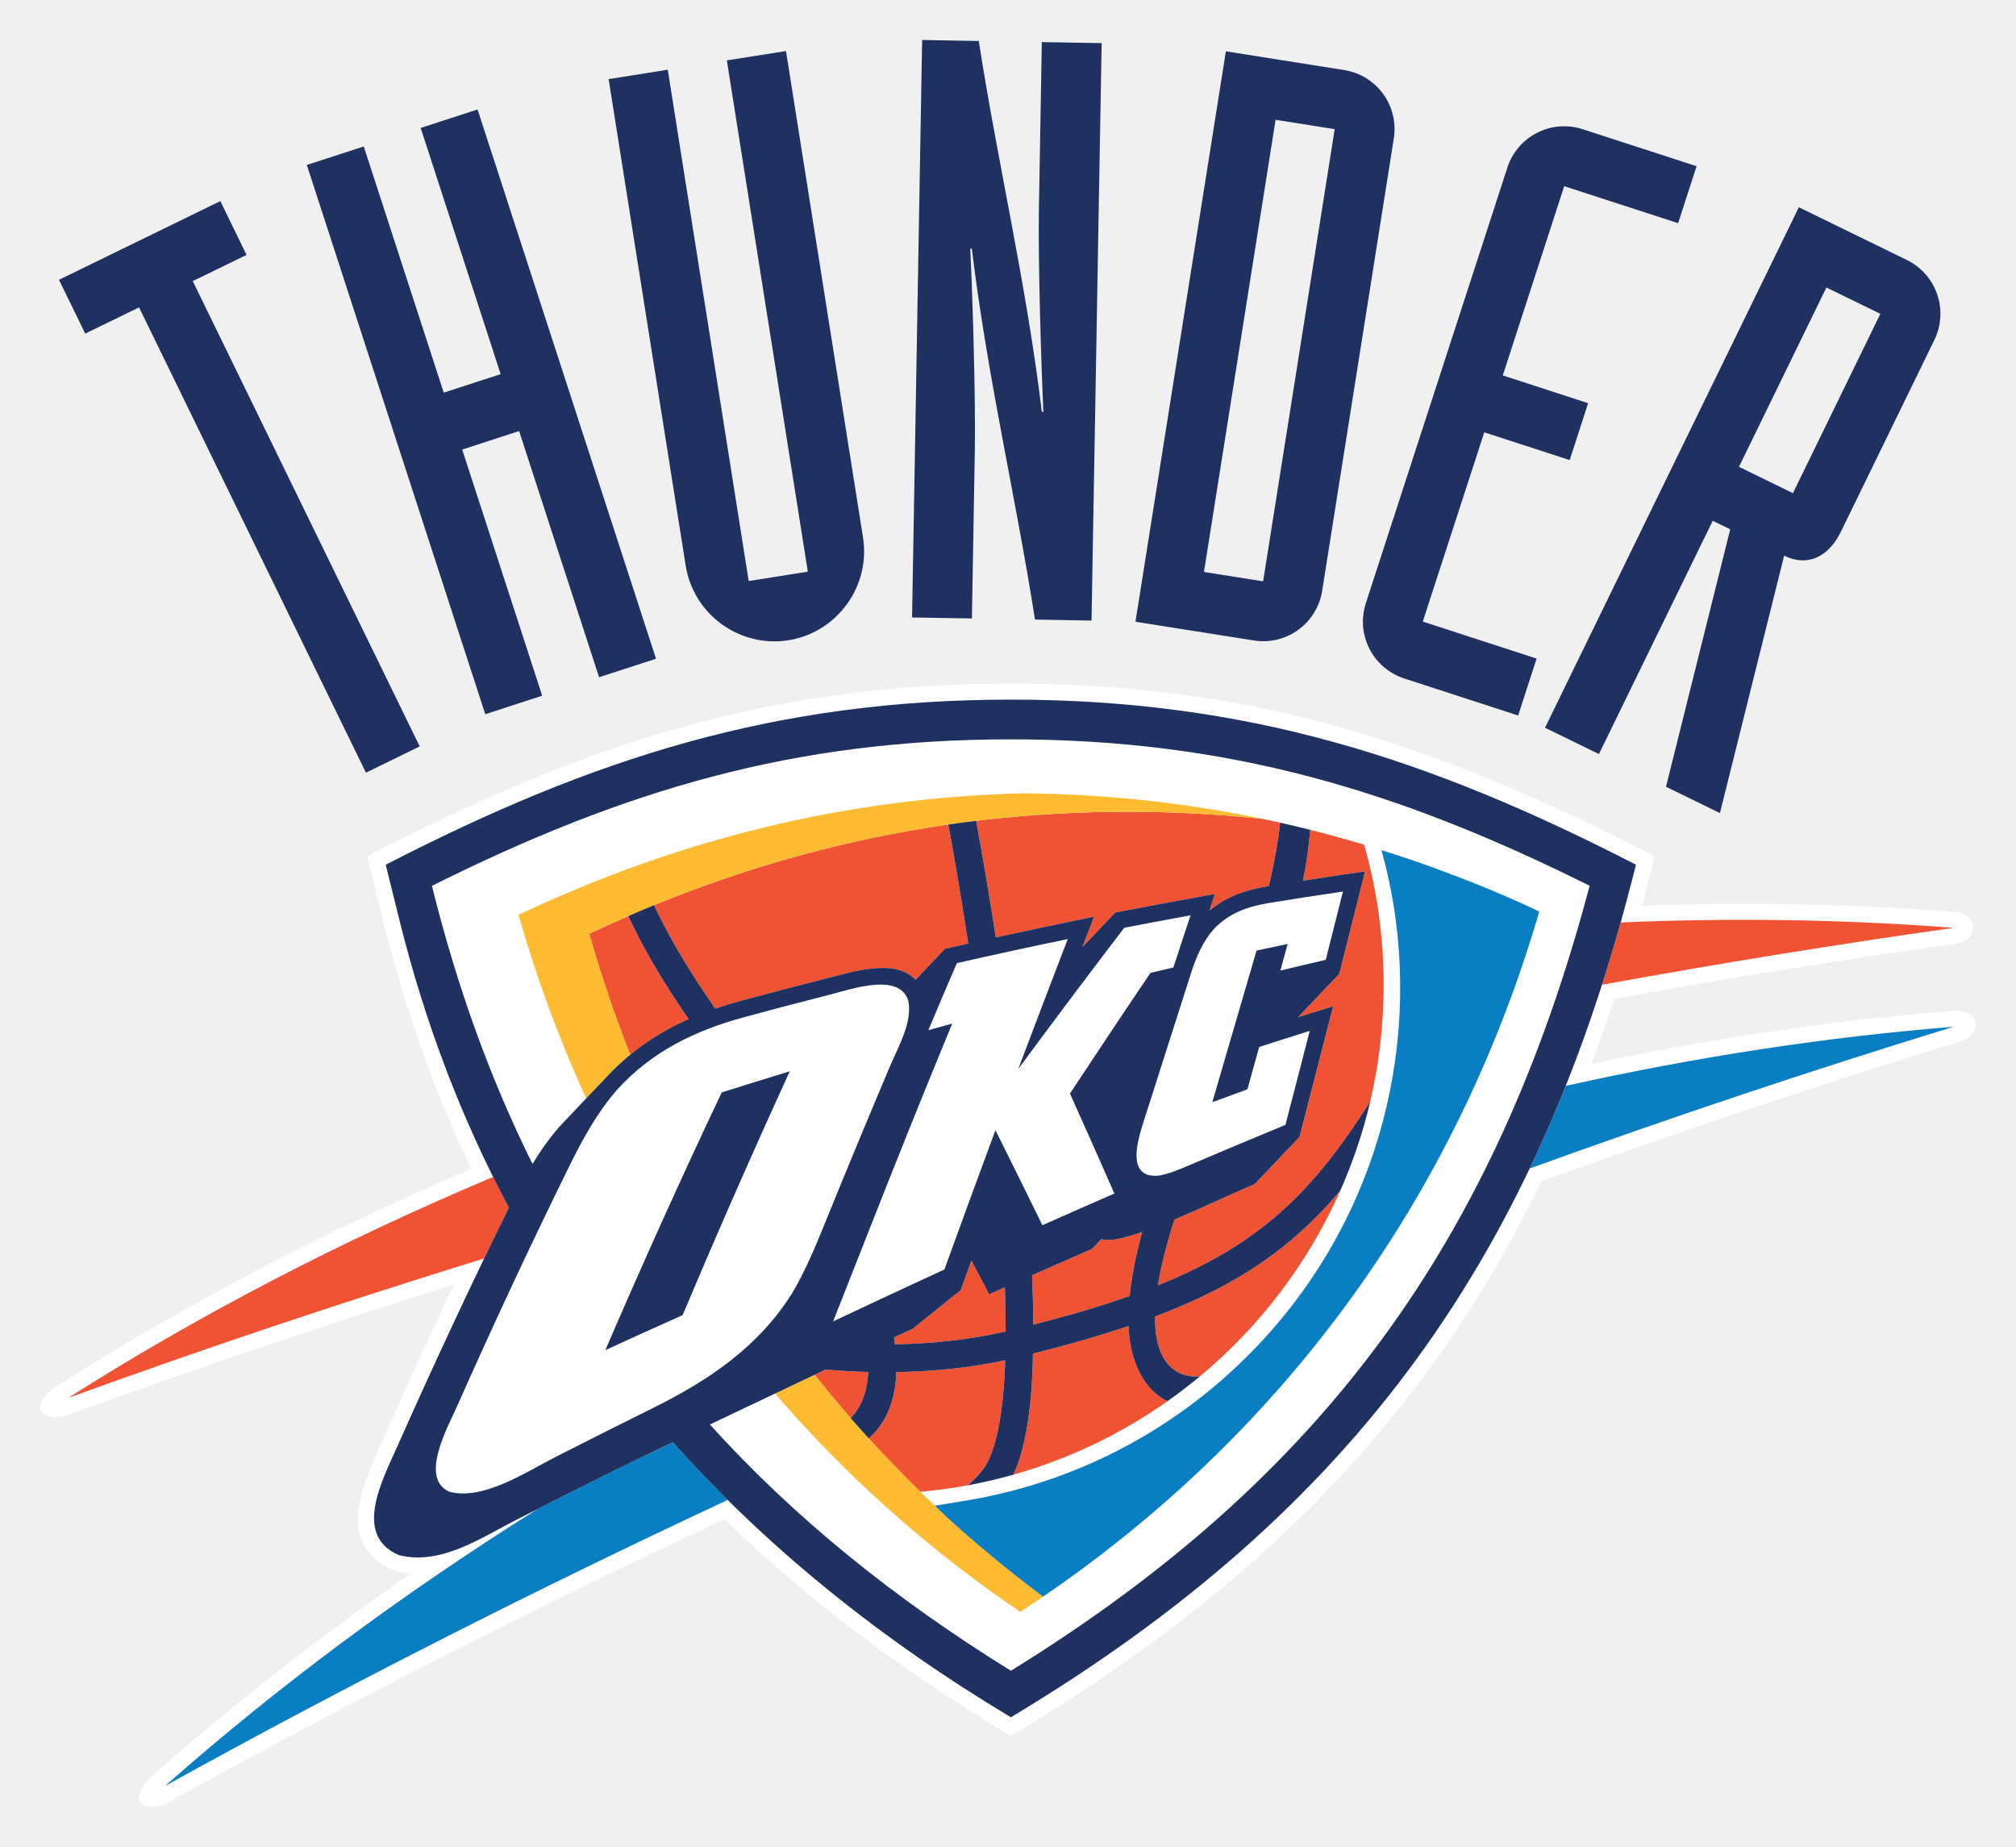
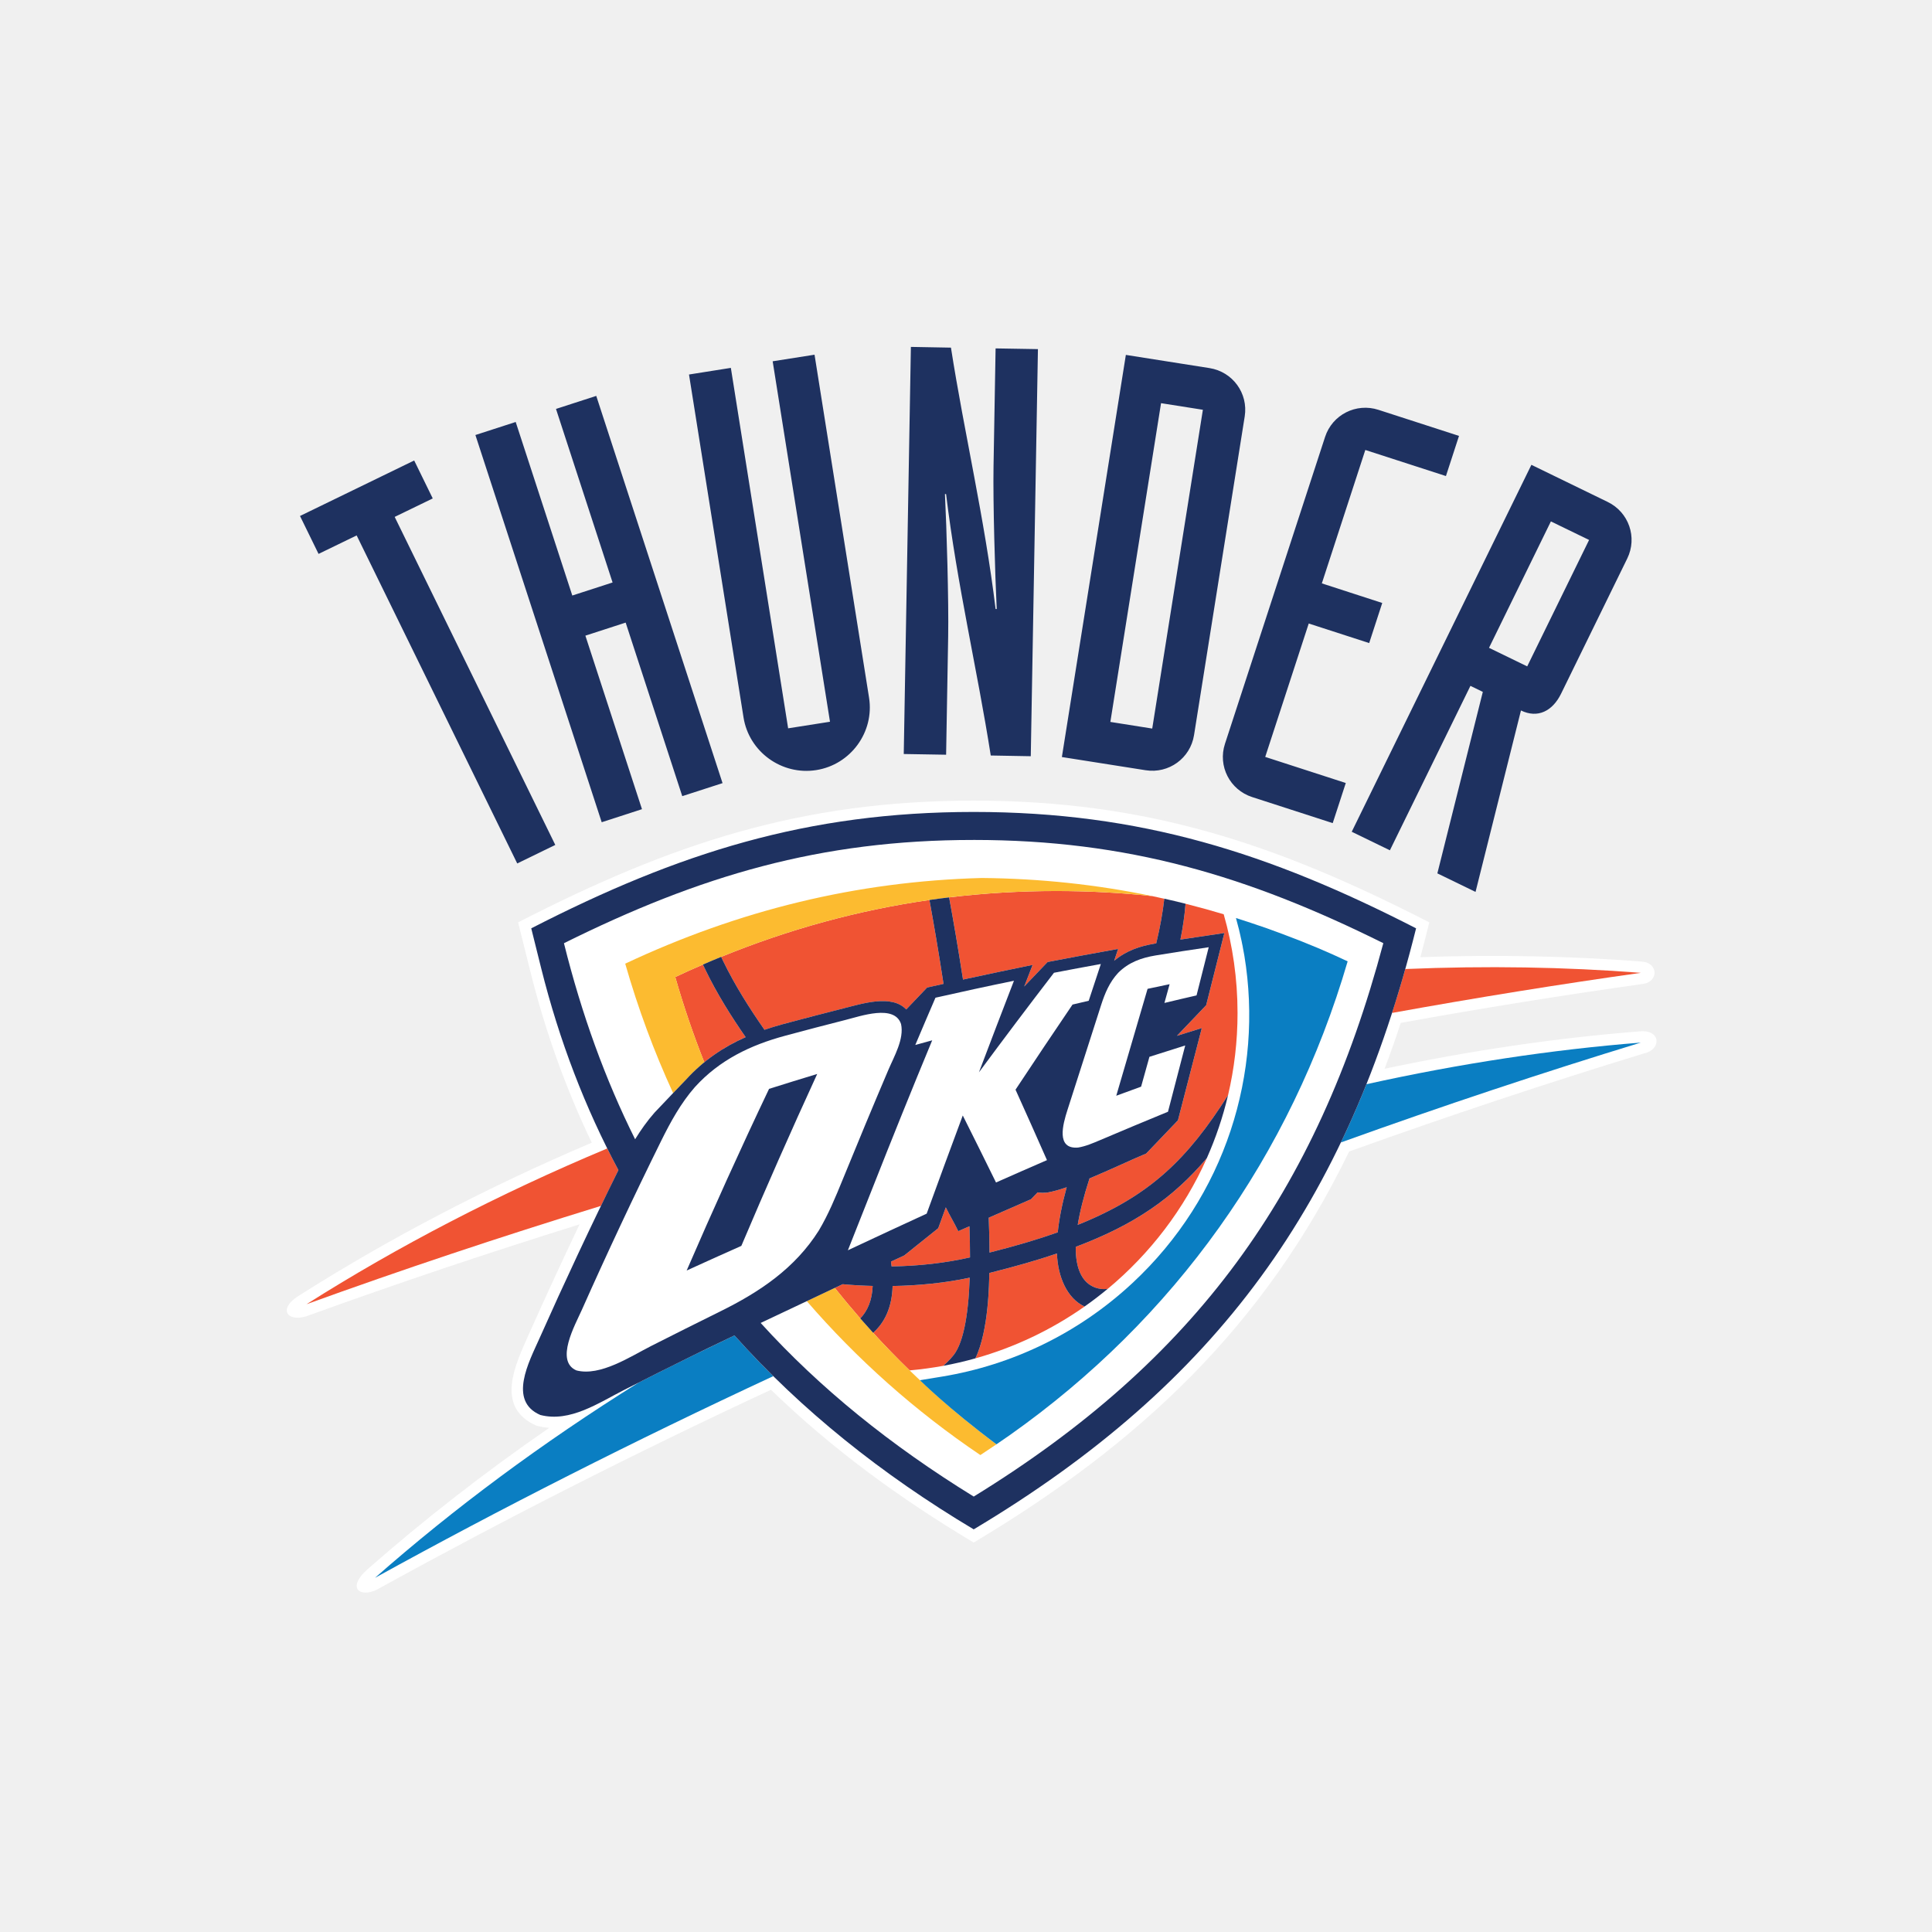
- <svg xmlns="http://www.w3.org/2000/svg" version="1.1" id="Layer_1" x="0px" y="0px" viewBox="0 0 250 229" enable-background="new 0 0 250 229" xml:space="preserve">
-   <g>
-     <path fill="#1E3160" d="M45.378,95.801l6.668-3.258L23.905,34.854l6.67-3.247l-3.252-6.675L7.317,34.693l3.25,6.669l6.676-3.25   L45.378,95.801z M60.178,88.553l7.057-2.296l-9.917-30.518l7.057-2.296l9.917,30.523l7.06-2.291L59.223,13.571l-7.054,2.293   l9.915,30.524l-7.057,2.293L45.109,18.16l-7.06,2.293L60.178,88.553z M97.47,6.328l-7.336,1.158l10.043,63.393l-7.332,1.158   L82.808,8.645l-7.333,1.167l9.555,60.321c0.959,6.043,6.695,10.209,12.737,9.25c6.041-0.954,10.207-6.693,9.255-12.736L97.47,6.328   z M113.102,76.554l7.422,0.125l0.36-20.753c0.111-6.318-0.266-19.06-0.566-25.089l0.2,0.006   c1.929,15.983,5.476,30.889,7.827,45.974l7.012,0.126l1.255-71.598l-7.418-0.125l-0.362,20.75   c-0.108,6.321,0.269,19.069,0.559,25.086l-0.196-0.003c-1.931-15.977-5.48-30.886-7.822-45.968l-7.021-0.129L113.102,76.554z    M140.807,77.086l14.667,2.32c4.06,0.646,7.842-2.106,8.488-6.169l8.881-56.06c0.638-4.066-2.106-7.851-6.172-8.495l-14.654-2.319   L140.807,77.086z M158.183,14.852l7.33,1.161l-8.875,56.065l-7.336-1.167L158.183,14.852z M210.39,20.608l-14.113-4.583   c-3.908-1.27-8.082,0.851-9.354,4.765L169.38,74.772c-1.27,3.911,0.859,8.083,4.762,9.352l14.119,4.586l2.291-7.056l-14.117-4.589   l7.626-23.462l10.592,3.44l2.287-7.052l-10.583-3.446l7.617-23.462L208.1,27.67L210.39,20.608z M191.593,90.229l31.48-64.534   l13.364,6.526c3.712,1.808,5.236,6.242,3.432,9.948l-11.596,23.781c-1.503,3.071-4.101,4.379-7.028,2.948l-7.96,31.91l-6.689-3.262   l7.965-31.918l-2.17-1.059l-14.111,28.92L191.593,90.229z M226.489,35.646L215.648,57.88l6.69,3.264l10.843-22.236L226.489,35.646z   " />
-     <path fill="#FFFFFF" d="M50.981,195.063c-0.755-0.059-1.486-0.19-2.211-0.378c-7.475-3.249-3.599-11.001-1.369-16.053   c2.886-6.487,5.848-12.943,8.897-19.361c-16.171,5.061-31.919,10.373-47.165,15.913c-3.822,1.623-6.146-0.937-1.734-3.54   c15.49-9.857,32.604-18.852,51.043-26.735c-4.507-9.416-8.126-19.48-10.798-30.238l-2.112-8.509   c26.78-13.789,49.414-21.409,79.827-21.409c30.405,0.003,53.042,7.623,79.824,21.412c-0.5,2.044-1.021,4.083-1.562,6.119   c13.32-0.465,26.294-0.196,38.775,0.775c2.989,0.205,2.989,3.642,0.122,3.943c-13.879,1.961-28.011,4.236-42.332,6.834   c-0.892,2.747-1.84,5.435-2.837,8.073c15.274-3.244,30.245-5.432,44.736-6.581c3.727-0.34,3.773,3.229,0.743,3.875   c-16.948,5.198-34.212,10.952-51.687,17.256c-14.871,30.758-36.698,51.339-65.784,68.775   c-12.925-7.758-24.711-16.366-35.523-26.873c-23.886,11.156-46.756,22.824-68.412,34.803c-3.273,2.071-6.225,0.274-2.276-3.229   C28.92,211.313,39.561,202.979,50.981,195.063" />
-     <path fill="#0A7EC2" d="M20.462,221.437c13.748-12.154,29.239-23.711,46.214-34.35c3.192-1.621,6.39-3.218,9.594-4.81   c1.324-0.652,3.915-1.91,7.171-3.472c2.184,2.457,4.451,4.844,6.799,7.166C65.861,197.345,42.531,209.218,20.462,221.437    M194.173,134.628c16.428-3.65,32.527-6.084,48.068-7.321c-17.224,5.279-34.771,11.139-52.547,17.564   C191.283,141.563,192.763,138.146,194.173,134.628" />
-     <path fill="#F05333" d="M8.456,173.321c15.951-10.142,33.62-19.376,52.694-27.396c0.632,1.278,1.29,2.548,1.956,3.8   c-1.027,2.1-2.046,4.194-3.058,6.3C42.316,161.498,25.099,167.271,8.456,173.321 M200.982,114.37   c14.198-0.6,27.999-0.366,41.259,0.669c-14.277,2.021-28.824,4.369-43.581,7.054C199.473,119.569,200.245,116.997,200.982,114.37" />
-     <path fill="#FFFFFF" d="M125.357,91.668c26.887,0,47.971,6.289,71.773,18.153c-11.647,43.89-32.957,73.372-71.768,97.326   c-14.577-9.016-26.972-19.075-37.33-30.533c4.604-2.188,9.798-4.656,14.362-6.813c1.849,0.17,3.616,0.264,5.265,0.302   c-0.101,2.53-0.898,4.388-2.173,5.716c0.743,0.851,1.498,1.696,2.255,2.53c2.01-1.799,3.304-4.458,3.408-8.231   c4.721-0.079,9.277-0.559,13.51-1.463c-0.24,6.921-1.204,12.011-3.172,14.029c-0.069,0.062-0.108,0.117-0.138,0.178   c-0.494,0.524-0.935,0.954-1.312,1.29c1.901-0.351,3.77-0.792,5.616-1.311c2.371-4.911,2.406-13.52,2.441-15.014   c4.405-1.106,8.325-2.221,11.853-3.426c0.138,4.04,1.752,7.9,4.838,9.322c1.39-0.977,2.738-2.019,4.043-3.098   c-0.781,0.114-5.669,0.453-5.593-7.397c10.328-3.896,17.05-8.591,22.968-15.597c1.562-3.53,2.822-7.233,3.718-11.065   c-7.082,11.165-13.602,17.688-26.335,22.798c0.365-2.249,1.023-4.949,2.065-8.167c3.715-1.559,7.594-3.413,9.925-4.376l5.569-5.847   c1.401-5.406,2.79-10.812,4.18-16.217l-4.353,1.356l5.119-5.382c1.07-4.229,2.13-8.464,3.186-12.696   c-2.565,0.375-5.134,0.757-7.696,1.155c0.427-2.115,0.731-4.212,0.896-6.304c-1.234-0.313-2.475-0.608-3.721-0.889   c-0.264,2.352-0.72,4.958-1.416,7.863l-0.356,0.059c-2.408,0.403-4.868,1.19-7.009,2.998l0.685-2.083   c-4.125,0.746-8.237,1.503-12.353,2.302l-4.096,4.303l0.138-0.349l1.328-3.442c-4.069,0.831-8.132,1.69-12.192,2.574   c-0.849-5.485-1.695-10.443-2.436-14.453c-1.149,0.135-2.3,0.29-3.447,0.456c0.743,4.063,1.612,9.138,2.47,14.755l-2.875,0.645   l-3.66,3.853c-2.563-2.709-7.765-1.004-11.043-0.176c-3.55,0.901-7.105,1.825-10.646,2.785c-1.061,0.292-2.115,0.614-3.147,0.968   c-2.66-3.835-5.155-7.782-7.216-12.038l-0.375-0.79c-1.072,0.442-2.141,0.89-3.201,1.357l0.455,0.945   c2.007,4.158,4.427,8.048,7.034,11.819c-3.823,1.702-7.357,4.066-10.418,7.438c0,0-4.976,5.21-5.556,5.848   c-1.294,1.485-2.409,3.063-3.389,4.674c-5.223-10.516-9.366-21.953-12.471-34.479C77.369,97.963,98.459,91.662,125.357,91.668    M127.989,158.107c2.472-1.094,4.943-2.167,7.406-3.25l1.161-1.208c0.489,0.082,1.048,0.1,1.677,0.035   c0.959-0.161,2.135-0.491,3.416-0.936c-0.831,3.033-1.331,5.651-1.564,7.933c-3.517,1.249-7.465,2.416-11.955,3.551   C128.124,162.272,128.077,160.226,127.989,158.107 M110.866,165.821l2.321-1.077l5.958-4.791l1.327-3.665   c0.86,1.743,1.33,2.428,2.184,4.186l1.956-0.865c0.069,1.89,0.103,3.724,0.103,5.479c-4.305,0.982-8.948,1.51-13.742,1.585   L110.866,165.821z" />
-     <path fill="#F05333" d="M139.842,100.651c5.687,0,11.285,0.298,16.819,0.895c4.2,0.88,8.369,1.945,12.499,3.191   c1.576,5.517,2.425,11.344,2.425,17.365c0,4.979-0.573,9.816-1.664,14.465c-7.082,11.165-13.602,17.688-26.335,22.798   c0.365-2.249,1.023-4.949,2.065-8.167c3.715-1.559,7.594-3.413,9.925-4.376l5.569-5.847c1.401-5.406,2.79-10.812,4.18-16.217   l-4.353,1.356l5.119-5.382c1.07-4.229,2.13-8.464,3.186-12.696c-2.565,0.375-5.134,0.757-7.696,1.155   c0.427-2.115,0.731-4.212,0.896-6.304c-1.234-0.313-2.475-0.608-3.721-0.889c-0.264,2.352-0.72,4.958-1.416,7.863l-0.356,0.059   c-2.408,0.403-4.868,1.19-7.009,2.998l0.685-2.083c-4.125,0.746-8.237,1.503-12.353,2.302l-4.096,4.303l0.138-0.349l1.328-3.442   c-4.069,0.831-8.132,1.69-12.192,2.574c-0.849-5.485-1.695-10.443-2.436-14.453C127.214,101.025,133.474,100.651,139.842,100.651    M166.203,147.633c-3.967,8.954-9.951,16.805-17.375,22.994c-0.781,0.114-5.669,0.453-5.593-7.397   C153.563,159.333,160.285,154.639,166.203,147.633 M144.785,173.725c-5.751,4.052-12.197,7.161-19.131,9.117   c2.371-4.911,2.406-13.52,2.441-15.014c4.405-1.106,8.325-2.221,11.853-3.426C140.085,168.442,141.699,172.303,144.785,173.725    M120.038,184.152c-1.938,0.357-3.913,0.626-5.905,0.805c-2.201-2.141-4.333-4.35-6.391-6.607c2.01-1.799,3.304-4.458,3.408-8.231   c4.721-0.079,9.277-0.559,13.51-1.463c-0.24,6.921-1.204,12.011-3.172,14.029c-0.069,0.062-0.108,0.117-0.138,0.178   C120.855,183.387,120.415,183.816,120.038,184.152 M105.486,175.819c-1.525-1.755-3.017-3.546-4.466-5.368l1.375-0.649   c1.849,0.17,3.616,0.264,5.265,0.302C107.559,172.634,106.762,174.491,105.486,175.819 M78.154,130.77   c-1.926-4.879-3.627-9.881-5.087-14.992c1.606-0.761,3.221-1.489,4.841-2.191l0.455,0.945c2.007,4.158,4.427,8.048,7.034,11.819   C82.833,127.493,80.401,128.93,78.154,130.77 M81.11,112.229c11.853-4.853,23.978-8.196,36.492-10.001   c0.743,4.063,1.612,9.138,2.47,14.755l-2.875,0.645l-3.66,3.853c-2.563-2.709-7.765-1.004-11.043-0.176   c-3.55,0.901-7.105,1.825-10.646,2.785c-1.061,0.292-2.115,0.614-3.147,0.968c-2.66-3.835-5.155-7.782-7.216-12.038L81.11,112.229z    M127.989,158.107c2.472-1.094,4.943-2.167,7.406-3.25l1.161-1.208c0.489,0.082,1.048,0.1,1.677,0.035   c0.959-0.161,2.135-0.491,3.416-0.936c-0.831,3.033-1.331,5.651-1.564,7.933c-3.517,1.249-7.465,2.416-11.955,3.551   C128.124,162.272,128.077,160.226,127.989,158.107 M110.866,165.821l2.321-1.077l5.958-4.791l1.327-3.665   c0.86,1.743,1.33,2.428,2.184,4.186l1.956-0.865c0.069,1.89,0.103,3.724,0.103,5.479c-4.305,0.982-8.948,1.51-13.742,1.585   L110.866,165.821z" />
-     <path fill="#FCBB30" d="M126.521,199.846c-11.419-7.736-21.607-16.849-30.411-27.074l4.91-2.32   c1.449,1.822,2.941,3.613,4.465,5.368c0.743,0.851,1.498,1.696,2.257,2.53c6.52,7.157,13.739,13.722,21.608,19.606   C128.416,198.594,127.475,199.223,126.521,199.846 M72.693,136.189c-3.346-7.301-6.153-14.903-8.394-22.764   c19.923-9.404,40.548-14.477,62.447-15.067c10.238,0.088,20.187,1.158,29.915,3.188c-5.534-0.597-11.133-0.898-16.816-0.898   c-6.371,0-12.631,0.374-18.795,1.12c-1.151,0.135-2.303,0.292-3.444,0.459c-12.521,1.805-24.643,5.148-36.492,10.001   c-1.075,0.442-2.146,0.89-3.206,1.357c-1.619,0.702-3.234,1.43-4.84,2.191c1.458,5.111,3.161,10.113,5.085,14.992   c-1.104,0.901-2.165,1.907-3.171,3.019L72.693,136.189z" />
-     <path fill="#1E3160" d="M47.833,107.212c25.753-13.256,48.346-20.47,77.524-20.47c29.18,0,51.777,7.213,77.512,20.47   c-11.955,48.184-34.788,80.094-77.512,105.703c-16.118-9.658-30.205-20.973-41.917-34.106c-3.256,1.559-5.843,2.813-7.171,3.472   c-4.031,2.001-8.063,4.022-12.076,6.067c-4.53,2.305-9.555,5.806-14.773,4.449c-5.7-2.476-1.944-9.41-0.197-13.356   c4.43-9.986,9.058-19.899,13.882-29.713c-5.794-10.879-10.351-22.702-13.542-35.536L47.833,107.212z M125.357,91.668   c-26.898-0.006-47.988,6.295-71.794,18.162c3.105,12.521,7.248,23.976,12.471,34.479c0.98-1.611,2.094-3.188,3.389-4.674   c0.581-0.638,5.556-5.848,5.556-5.848c3.061-3.372,6.595-5.736,10.418-7.438c-2.606-3.771-5.027-7.661-7.034-11.819l-0.455-0.945   c1.06-0.468,2.129-0.916,3.201-1.357l0.375,0.79c2.061,4.256,4.556,8.203,7.216,12.038c1.033-0.354,2.087-0.676,3.147-0.968   c3.541-0.96,7.096-1.884,10.646-2.785c3.279-0.828,8.48-2.533,11.043,0.176l3.66-3.853l2.875-0.645   c-0.858-5.617-1.727-10.692-2.47-14.755c1.147-0.167,2.298-0.321,3.447-0.456c0.74,4.01,1.587,8.968,2.436,14.453   c4.06-0.884,8.123-1.744,12.192-2.574l-1.328,3.442l-0.138,0.349l4.096-4.303c4.115-0.798,8.228-1.556,12.353-2.302l-0.685,2.083   c2.141-1.808,4.601-2.595,7.009-2.998l0.356-0.059c0.696-2.905,1.152-5.511,1.416-7.863c1.246,0.281,2.486,0.576,3.721,0.889   c-0.164,2.092-0.469,4.189-0.896,6.304c2.563-0.398,5.131-0.781,7.696-1.155c-1.056,4.232-2.115,8.468-3.186,12.696l-5.119,5.382   l4.353-1.356c-1.39,5.405-2.778,10.811-4.18,16.217l-5.569,5.847c-2.331,0.963-6.21,2.817-9.925,4.376   c-1.042,3.218-1.7,5.918-2.065,8.167c12.733-5.11,19.253-11.633,26.335-22.798c-0.896,3.832-2.156,7.535-3.718,11.065   c-5.918,7.006-12.64,11.7-22.968,15.597c-0.076,7.851,4.812,7.512,5.593,7.397c-1.305,1.079-2.653,2.121-4.043,3.098   c-3.086-1.422-4.7-5.282-4.838-9.322c-3.527,1.205-7.447,2.319-11.853,3.426c-0.035,1.494-0.07,10.103-2.441,15.014   c-1.846,0.519-3.715,0.96-5.616,1.311c0.377-0.336,0.817-0.766,1.312-1.29c0.029-0.061,0.069-0.116,0.138-0.178   c1.969-2.019,2.933-7.108,3.172-14.029c-4.233,0.904-8.789,1.384-13.51,1.463c-0.104,3.773-1.398,6.433-3.408,8.231   c-0.758-0.834-1.512-1.68-2.255-2.53c1.275-1.328,2.073-3.186,2.173-5.716c-1.649-0.038-3.417-0.132-5.265-0.302   c-4.564,2.156-9.758,4.625-14.362,6.813c10.358,11.458,22.753,21.518,37.33,30.533c38.811-23.954,60.12-53.437,71.768-97.326   C173.328,97.957,152.244,91.668,125.357,91.668 M127.989,158.107c0.088,2.118,0.135,4.165,0.141,6.125   c4.49-1.135,8.438-2.302,11.955-3.551c0.233-2.281,0.733-4.899,1.564-7.933c-1.281,0.444-2.457,0.774-3.416,0.936   c-0.629,0.064-1.188,0.047-1.677-0.035l-1.161,1.208C132.933,155.94,130.461,157.014,127.989,158.107 M110.866,165.821l0.105,0.851   c4.794-0.075,9.438-0.603,13.742-1.585c0-1.755-0.034-3.589-0.103-5.479l-1.956,0.865c-0.854-1.758-1.324-2.442-2.184-4.186   l-1.327,3.665l-5.958,4.791L110.866,165.821z" />
-     <path fill="#FFFFFF" d="M92.296,126.109c-6.054,1.645-11.461,4.236-15.786,9.019c-2.483,2.846-4.253,6.104-5.904,9.445   c-4.845,9.84-9.483,19.765-13.925,29.78c-1.162,2.612-4.721,8.963-0.932,10.609c4.193,1.088,9.438-2.434,13.141-4.32   c4.019-2.045,8.054-4.068,12.095-6.075c6.883-3.411,13.053-7.556,17.238-14.213c1.668-2.812,2.907-5.827,4.13-8.834   c2.627-6.468,5.305-12.933,8.037-19.376c1.021-2.413,2.807-5.458,2.24-8.094c-1.151-3.537-7.13-1.378-9.729-0.729   C99.367,124.223,95.826,125.147,92.296,126.109 M84.645,163.06c-3.202,1.428-6.391,2.867-9.581,4.335   c4.627-10.727,9.426-21.382,14.437-31.951c2.801-0.886,5.613-1.761,8.437-2.62C93.35,142.842,88.926,152.921,84.645,163.06    M139.421,115.028c-4.435,5.791-8.816,11.632-13.146,17.508c2.03-5.379,4.071-10.75,6.134-16.104   c-4.593,0.942-9.175,1.941-13.752,2.982c-1.189,2.765-2.369,5.537-3.534,8.313c0.981-0.275,1.976-0.55,2.962-0.819   c-3.604,8.714-7.114,17.466-10.555,26.229c-1.415,3.565-2.815,7.132-4.218,10.697c4.595-2.168,9.194-4.32,13.804-6.441   c2.087-5.765,4.193-11.521,6.326-17.267c1.958,3.92,3.896,7.845,5.824,11.785c2.966-1.325,5.949-2.633,8.928-3.932   c-1.813-4.136-3.656-8.266-5.511-12.391c3.299-5.005,6.622-9.995,9.988-14.968c0.945-0.222,1.89-0.447,2.835-0.667   c0.708-2.152,1.416-4.307,2.127-6.466C144.891,113.984,142.152,114.496,139.421,115.028 M157.217,111.983   c-2.472,0.413-4.703,1.199-6.546,3.054c-1.51,1.629-2.312,3.567-2.979,5.632c-1.971,6.175-3.948,12.355-5.923,18.539   c-0.775,2.44-2.039,6.889,1.881,6.559c1.334-0.22,2.592-0.77,3.844-1.302c3.96-1.69,7.927-3.355,11.905-4.996   c1.015-3.879,2.023-7.764,3.019-11.653c-2.095,0.655-4.174,1.319-6.269,1.992c-0.491,1.746-0.978,3.504-1.46,5.25   c-1.456,0.538-2.901,1.064-4.353,1.598c1.831-6.269,3.668-12.534,5.487-18.803c1.287-0.281,2.574-0.552,3.861-0.817   c-0.307,1.098-0.603,2.2-0.909,3.298c1.875-0.448,3.753-0.898,5.628-1.325c0.717-2.821,1.43-5.65,2.132-8.473   C163.43,110.991,160.317,111.471,157.217,111.983" />
-     <path fill="#0A7EC2" d="M173.925,106.25c1.884,0.617,3.646,1.246,5.403,1.91c4.414,1.638,8.321,3.314,11.551,4.859   c-9.969,34.208-30.386,62.897-59.187,83.312l-2.346,1.626c-8.436-6.313-13.415-11.273-13.415-11.273l3.971-0.652   c12.047-2.012,23.654-7.462,33.251-16.418c16.356-15.261,23-37.05,19.63-57.583c-0.082-0.465-0.175-0.93-0.257-1.395l-0.032-0.199   l-0.041-0.216l-0.05-0.228l-0.044-0.217l-0.044-0.237l-0.047-0.219l-0.056-0.249l-0.056-0.237l-0.047-0.219l-0.035-0.187   l-0.067-0.264l-0.052-0.246l-0.05-0.184l-0.032-0.185l-0.047-0.181c-0.185-0.737-0.349-1.363-0.518-1.969   C172.193,105.682,173.065,105.966,173.925,106.25 M174.241,106.65c1.761,0.603,3.577,1.237,5.306,1.89   C177.786,107.873,176.014,107.247,174.241,106.65" />
+ <svg xmlns="http://www.w3.org/2000/svg" width="512" height="512" viewBox="0 0 512 512" version="1.1">
+   <g stroke="none" stroke-width="1" fill="none">
+     <path d="M137.072 228.823l10.085-4.909-42.563-86.929 10.088-4.893-4.919-10.058-30.259 14.708 4.916 10.049 10.097-4.897 42.554 86.929zm22.385-10.922l10.674-3.46-14.999-45.986 10.674-3.46 14.999 45.994 10.678-3.452-33.47-102.622-10.669 3.455 14.996 45.995-10.674 3.455-15.001-45.991-10.678 3.455 33.47 102.616zm56.404-123.901l-11.096 1.745 15.19 95.524-11.09 1.745-15.181-95.522-11.091 1.758 14.452 90.895c1.45 9.106 10.126 15.383 19.265 13.938 9.137-1.438 15.438-10.085 13.998-19.191l-14.447-90.892zm23.643 105.82l11.226.188.544-31.272c.168-9.52-.402-28.721-.856-37.805l.303.009c2.918 24.084 8.282 46.545 11.838 69.276l10.606.19 1.898-107.887-11.22-.188-.548 31.267c-.163 9.525.407 28.734.845 37.801l-.296-.005c-2.921-24.075-8.288-46.541-11.831-69.267l-10.619-.194-1.891 107.887zm41.904.802l22.184 3.496c6.141.973 11.861-3.173 12.838-9.296l13.433-84.474c.965-6.127-3.185-11.83-9.335-12.801l-22.164-3.494-16.955 106.569zm26.281-93.777l11.087 1.749-13.423 84.482-11.096-1.758 13.433-84.472zm78.963 8.673l-21.346-6.906c-5.911-1.914-12.224 1.282-14.148 7.18l-26.534 81.343c-1.921 5.893 1.299 12.18 7.203 14.092l21.355 6.91 3.465-10.632-21.352-6.915 11.534-35.354 16.02 5.184 3.459-10.626-16.007-5.193 11.521-35.354 21.366 6.912 3.464-10.641zm-28.43 104.908l47.614-97.243 20.213 9.834c5.614 2.724 7.919 9.406 5.191 14.99l-17.539 35.834c-2.273 4.628-6.203 6.598-10.63 4.442l-12.039 48.084-10.117-4.915 12.047-48.096-3.282-1.596-21.343 43.578-10.114-4.912zm52.78-82.248l-16.397 33.503 10.119 4.918 16.4-33.506-10.122-4.915z" fill="#1E3160" />
+     <path d="M145.546 378.396c-1.142-.089-2.248-.286-3.344-.57-11.306-4.896-5.443-16.577-2.071-24.189 4.365-9.775 8.845-19.503 13.457-29.174-24.459 7.626-48.277 15.631-71.337 23.978-5.781 2.446-9.296-1.412-2.623-5.334 23.429-14.853 49.314-28.407 77.203-40.286-6.817-14.188-12.291-29.353-16.332-45.564l-3.194-12.822c40.505-20.778 74.739-32.26 120.738-32.26 45.988.005 80.226 11.487 120.734 32.265-.756 3.08-1.544 6.152-2.363 9.22 20.147-.701 39.77-.295 58.647 1.168 4.521.309 4.521 5.488.185 5.942-20.992 2.955-42.367 6.383-64.027 10.298-1.349 4.139-2.783 8.19-4.291 12.165 23.102-4.888 45.746-8.185 67.663-9.917 5.637-.512 5.707 4.866 1.124 5.839-25.634 7.833-51.746 16.503-78.177 26.002-22.492 46.348-55.506 77.36-99.498 103.634-19.549-11.69-37.375-24.661-53.729-40.494-36.128 16.81-70.718 34.392-103.473 52.443-4.95 3.121-9.415.413-3.442-4.866 14.783-12.992 30.878-25.55 48.15-37.478" fill="#fff" />
+     <path d="M99.386 418.138c20.794-18.314 44.224-35.729 69.899-51.76 4.828-2.443 9.665-4.849 14.511-7.248 2.003-.982 5.921-2.878 10.846-5.232 3.303 3.702 6.732 7.299 10.283 10.798-36.873 17.139-72.16 35.03-105.539 53.442m262.738-130.808c24.847-5.5 49.197-9.168 72.703-11.032-26.051 7.955-52.591 16.785-79.477 26.466 2.403-4.985 4.642-10.134 6.774-15.435" fill="#0A7EC2" />
+     <path d="M81.227 345.634c24.126-15.282 50.85-29.197 79.7-41.282.956 1.926 1.951 3.839 2.958 5.726-1.553 3.164-3.095 6.32-4.625 9.493-26.82 8.247-52.86 16.946-78.033 26.062m291.196-88.83c21.474-.904 42.348-.552 62.404 1.008-21.594 3.045-43.596 6.583-65.916 10.629 1.23-3.803 2.397-7.679 3.512-11.637" fill="#F05333" />
+     <path d="M258.04 222.596c40.667 0 72.556 9.477 108.557 27.354-17.616 66.136-49.847 110.561-108.549 146.656-22.048-13.586-40.795-28.743-56.462-46.009 6.964-3.297 14.819-7.016 21.723-10.266 2.797.256 5.469.398 7.963.455-.153 3.812-1.358 6.612-3.287 8.613 1.124 1.282 2.266 2.556 3.411 3.812 3.04-2.711 4.997-6.718 5.155-12.403 7.141-.119 14.031-.842 20.434-2.205-.363 10.429-1.821 18.099-4.798 21.14-.104.093-.163.176-.209.268-.747.79-1.414 1.438-1.984 1.944 2.875-.529 5.702-1.193 8.494-1.975 3.586-7.4 3.639-20.373 3.692-22.624 6.663-1.667 12.592-3.347 17.928-5.162.209 6.088 2.65 11.904 7.317 14.047 2.102-1.472 4.141-3.042 6.115-4.668-1.181.172-8.574.683-8.459-11.146 15.621-5.871 25.788-12.945 34.739-23.502 2.363-5.319 4.268-10.899 5.623-16.673-10.712 16.824-20.573 26.653-39.832 34.353.552-3.389 1.547-7.457 3.123-12.306 5.619-2.349 11.486-5.143 15.012-6.594l8.423-8.811c2.119-8.146 4.22-16.292 6.322-24.437l-6.584 2.043 7.742-8.11c1.618-6.372 3.222-12.754 4.819-19.131-3.88.565-7.765 1.141-11.64 1.74.646-3.187 1.106-6.347 1.355-9.499-1.866-.472-3.743-.916-5.628-1.34-.399 3.544-1.089 7.471-2.142 11.848l-.538.089c-3.642.607-7.363 1.793-10.601 4.518l1.036-3.139c-6.239 1.124-12.458 2.265-18.684 3.469l-6.195 6.484.209-.526 2.009-5.187c-6.154 1.252-12.3 2.547-18.44 3.879-1.284-8.265-2.564-15.736-3.684-21.778-1.738.203-3.479.437-5.214.687 1.124 6.122 2.438 13.77 3.736 22.234l-4.348.972-5.536 5.806c-3.877-4.082-11.745-1.513-16.703-.265-5.369 1.358-10.746 2.75-16.102 4.197-1.605.44-3.199.925-4.76 1.459-4.023-5.779-7.797-11.726-10.914-18.139l-.567-1.19c-1.621.666-3.238 1.341-4.842 2.045l.688 1.424c3.036 6.265 6.696 12.127 10.639 17.809-5.782 2.565-11.127 6.127-15.757 11.208 0 0-7.526 7.851-8.403 8.812-1.957 2.238-3.644 4.615-5.126 7.043-7.9-15.846-14.166-33.08-18.862-51.955 36.005-17.88 67.904-27.375 108.587-27.366zm3.981 100.114c3.739-1.648 7.476-3.265 11.202-4.897l1.756-1.82c.74.124 1.585.151 2.536.053 1.45-.243 3.229-.74 5.167-1.41-1.257 4.57-2.013 8.515-2.366 11.954-5.319 1.882-11.291 3.641-18.082 5.351-.009-2.953-.08-6.036-.213-9.229zm-25.899 11.624l3.511-1.623 9.011-7.219 2.007-5.523c1.301 2.626 2.012 3.659 3.303 6.308l2.958-1.303c.104 2.848.156 5.612.156 8.256-6.511 1.48-13.534 2.275-20.785 2.388l-.162-1.284z" fill="#fff" />
+     <path d="M279.949 236.132c8.602 0 17.069.449 25.439 1.349 6.353 1.326 12.658 2.931 18.905 4.808 2.384 8.313 3.668 17.094 3.668 26.166 0 7.503-.867 14.791-2.517 21.797-10.712 16.824-20.573 26.653-39.832 34.353.552-3.389 1.547-7.457 3.123-12.306 5.619-2.349 11.486-5.143 15.012-6.594l8.423-8.811c2.119-8.146 4.22-16.292 6.322-24.437l-6.584 2.043 7.742-8.11c1.618-6.372 3.222-12.754 4.819-19.131-3.88.565-7.765 1.141-11.64 1.74.646-3.187 1.106-6.347 1.355-9.499-1.866-.472-3.743-.916-5.628-1.34-.399 3.544-1.089 7.471-2.142 11.848l-.538.089c-3.642.607-7.363 1.793-10.601 4.518l1.036-3.139c-6.239 1.124-12.458 2.265-18.684 3.469l-6.195 6.484.209-.526 2.009-5.187c-6.154 1.252-12.3 2.547-18.44 3.879-1.284-8.265-2.564-15.736-3.684-21.778 9.325-1.123 18.793-1.686 28.424-1.686zm39.871 70.795c-6 13.492-15.051 25.323-26.28 34.648-1.181.172-8.574.683-8.459-11.146 15.621-5.872 25.788-12.945 34.739-23.502zm-32.395 39.317c-8.698 6.106-18.448 10.791-28.936 13.738 3.586-7.4 3.639-20.373 3.692-22.624 6.663-1.667 12.592-3.347 17.928-5.162.207 6.088 2.648 11.906 7.316 14.048zm-37.43 15.712c-2.931.538-5.918.943-8.931 1.213-3.329-3.226-6.554-6.555-9.666-9.956 3.04-2.711 4.997-6.718 5.155-12.403 7.141-.119 14.031-.842 20.434-2.205-.363 10.429-1.821 18.099-4.798 21.14-.104.093-.163.176-.209.268-.749.79-1.414 1.436-1.984 1.942zm-22.01-12.557c-2.307-2.645-4.563-5.343-6.755-8.089l2.08-.978c2.797.256 5.469.398 7.963.455-.153 3.812-1.358 6.611-3.288 8.612zm-41.34-67.882c-2.913-7.352-5.486-14.889-7.694-22.591 2.429-1.147 4.872-2.244 7.322-3.302l.688 1.424c3.036 6.265 6.696 12.127 10.639 17.809-3.878 1.721-7.556 3.886-10.955 6.659zm4.471-27.938c17.928-7.313 36.267-12.35 55.194-15.07 1.124 6.122 2.438 13.77 3.736 22.234l-4.348.972-5.536 5.806c-3.877-4.082-11.745-1.513-16.703-.265-5.369 1.358-10.746 2.75-16.102 4.197-1.605.44-3.199.925-4.76 1.459-4.023-5.779-7.797-11.726-10.914-18.139l-.567-1.192zm70.904 69.131c3.739-1.648 7.476-3.265 11.202-4.897l1.756-1.82c.74.124 1.585.151 2.536.053 1.45-.243 3.229-.74 5.167-1.41-1.257 4.57-2.013 8.515-2.366 11.954-5.319 1.882-11.291 3.641-18.082 5.351-.009-2.953-.08-6.036-.213-9.229zm-25.899 11.624l3.511-1.623 9.011-7.219 2.007-5.523c1.301 2.626 2.012 3.659 3.303 6.308l2.958-1.303c.104 2.848.156 5.612.156 8.256-6.511 1.48-13.534 2.275-20.785 2.388l-.162-1.284z" fill="#F05333" />
+     <path d="M259.801 385.604c-17.271-11.657-32.681-25.389-45.997-40.796l7.426-3.496c2.192 2.745 4.448 5.444 6.753 8.089 1.124 1.282 2.266 2.556 3.414 3.812 9.862 10.785 20.78 20.677 32.682 29.543-1.413.961-2.836 1.909-4.279 2.848zm-81.415-95.922c-5.061-11.002-9.306-22.457-12.696-34.302 30.134-14.17 61.329-21.815 94.451-22.704 15.485.133 30.533 1.745 45.246 4.804-8.37-.9-16.839-1.353-25.434-1.353-9.636 0-19.104.564-28.427 1.688-1.741.203-3.483.44-5.209.692-18.938 2.72-37.273 7.757-55.194 15.07-1.626.666-3.246 1.341-4.849 2.045-2.449 1.058-4.891 2.155-7.32 3.302 2.205 7.702 4.781 15.239 7.691 22.591-1.67 1.358-3.275 2.874-4.796 4.549l-3.462 3.619z" fill="#FCBB30" />
+     <path d="M140.785 246.018c38.951-19.975 73.123-30.845 117.255-30.845 44.135 0 78.313 10.869 117.237 30.845-18.082 72.606-52.617 120.69-117.237 159.278-24.378-14.553-45.685-31.603-63.399-51.393-4.925 2.349-8.838 4.239-10.846 5.232-6.097 3.015-12.195 6.061-18.265 9.142-6.852 3.473-14.452 8.749-22.344 6.704-8.621-3.731-2.94-14.179-.298-20.125 6.7-15.047 13.7-29.985 20.997-44.773-8.763-16.393-15.656-34.208-20.482-53.547l-2.617-10.518zm117.255-23.422c-40.683-.009-72.582 9.486-108.588 27.367 4.696 18.867 10.963 36.128 18.862 51.955 1.482-2.428 3.167-4.804 5.126-7.043.879-.961 8.403-8.812 8.403-8.812 4.63-5.081 9.975-8.643 15.757-11.208-3.942-5.682-7.603-11.544-10.639-17.809l-.688-1.424c1.603-.705 3.22-1.38 4.842-2.045l.567 1.19c3.117 6.413 6.891 12.361 10.914 18.139 1.562-.533 3.157-1.019 4.76-1.459 5.356-1.447 10.733-2.839 16.102-4.197 4.959-1.248 12.826-3.817 16.703.265l5.536-5.806 4.348-.972c-1.298-8.464-2.612-16.111-3.736-22.234 1.735-.252 3.476-.484 5.214-.687 1.119 6.042 2.4 13.513 3.684 21.778 6.141-1.332 12.286-2.628 18.44-3.879l-2.009 5.187-.209.526 6.195-6.484c6.224-1.202 12.445-2.345 18.684-3.469l-1.036 3.139c3.238-2.724 6.959-3.91 10.601-4.518l.538-.089c1.053-4.377 1.742-8.304 2.142-11.848 1.885.423 3.76.868 5.628 1.34-.248 3.152-.709 6.312-1.355 9.499 3.877-.6 7.761-1.177 11.64-1.74-1.597 6.377-3.199 12.76-4.819 19.131l-7.742 8.11 6.584-2.043c-2.102 8.145-4.202 16.291-6.322 24.437l-8.423 8.811c-3.526 1.451-9.393 4.245-15.012 6.594-1.576 4.849-2.571 8.918-3.123 12.306 19.259-7.7 29.12-17.529 39.832-34.353-1.355 5.774-3.261 11.354-5.623 16.673-8.951 10.557-19.118 17.63-34.739 23.502-.115 11.83 7.278 11.319 8.459 11.146-1.974 1.626-4.013 3.196-6.115 4.668-4.668-2.143-7.109-7.959-7.317-14.047-5.335 1.816-11.264 3.494-17.928 5.162-.053 2.251-.106 15.224-3.692 22.624-2.792.782-5.619 1.447-8.494 1.975.57-.506 1.236-1.154 1.984-1.944.044-.092.104-.175.209-.268 2.978-3.042 4.436-10.711 4.798-21.14-6.402 1.362-13.293 2.085-20.434 2.205-.157 5.685-2.114 9.694-5.155 12.403-1.146-1.257-2.287-2.532-3.411-3.812 1.928-2.001 3.135-4.801 3.287-8.613-2.494-.057-5.168-.199-7.963-.455-6.903 3.249-14.759 6.969-21.723 10.266 15.666 17.265 34.414 32.424 56.462 46.009 58.702-36.095 90.931-80.522 108.549-146.656-35.999-17.879-67.889-27.355-108.555-27.355zm3.981 100.114c.133 3.192.204 6.276.213 9.229 6.791-1.71 12.762-3.469 18.082-5.351.352-3.437 1.109-7.382 2.366-11.954-1.938.669-3.716 1.166-5.167 1.41-.951.096-1.797.071-2.536-.053l-1.756 1.82c-3.724 1.632-7.463 3.25-11.202 4.897zm-25.899 11.624l.159 1.282c7.251-.113 14.275-.909 20.785-2.388 0-2.645-.051-5.408-.156-8.256l-2.958 1.303c-1.292-2.649-2.003-3.68-3.303-6.308l-2.007 5.523-9.011 7.219-3.507 1.624z" fill="#1E3160" />
+     <path d="M208.035 274.493c-9.157 2.479-17.335 6.383-23.876 13.59-3.756 4.288-6.433 9.198-8.93 14.232-7.328 14.827-14.343 29.783-21.062 44.874-1.758 3.936-7.141 13.506-1.41 15.986 6.342 1.639 14.275-3.668 19.876-6.51 6.079-3.082 12.182-6.13 18.294-9.154 10.411-5.14 19.743-11.386 26.072-21.417 2.523-4.237 4.397-8.78 6.247-13.312 3.973-9.746 8.024-19.488 12.156-29.197 1.544-3.636 4.246-8.224 3.388-12.196-1.741-5.33-10.784-2.076-14.715-1.098-5.345 1.359-10.701 2.752-16.04 4.201m-11.572 55.68c-4.843 2.152-9.666 4.32-14.491 6.532 6.998-16.164 14.257-32.219 21.836-48.145 4.237-1.335 8.49-2.654 12.761-3.948-6.939 15.096-13.631 30.283-20.106 45.561m82.849-72.377c-6.708 8.726-13.334 17.528-19.883 26.382 3.07-8.105 6.157-16.199 9.278-24.266-6.947 1.419-13.877 2.925-20.8 4.493-1.798 4.166-3.583 8.343-5.345 12.526 1.484-.414 2.989-.829 4.48-1.234-5.451 13.131-10.76 26.319-15.964 39.523-2.14 5.372-4.258 10.747-6.38 16.119 6.95-3.267 13.906-6.51 20.879-9.706 3.157-8.687 6.342-17.36 9.568-26.019 2.961 5.907 5.893 11.821 8.809 17.758 4.486-1.997 8.998-3.968 13.504-5.925-2.742-6.232-5.53-12.456-8.335-18.671 4.99-7.542 10.016-15.061 15.107-22.555 1.429-.335 2.859-.674 4.288-1.005l3.217-9.743c-4.147.749-8.29 1.52-12.421 2.322m26.916-4.588c-3.739.622-7.113 1.807-9.901 4.602-2.284 2.455-3.497 5.375-4.506 8.487-2.981 9.305-5.971 18.617-8.959 27.935-1.172 3.677-3.084 10.381 2.845 9.883 2.018-.332 3.92-1.16 5.814-1.962 5.989-2.547 11.99-5.055 18.006-7.528 1.535-5.845 3.06-11.699 4.566-17.559-3.169.987-6.313 1.988-9.482 3.002-.743 2.631-1.479 5.28-2.208 7.911-2.202.811-4.388 1.603-6.584 2.408 2.769-9.446 5.548-18.887 8.299-28.333 1.947-.423 3.893-.832 5.84-1.231l-1.375 4.97c2.836-.675 5.676-1.353 8.512-1.997 1.084-4.251 2.163-8.514 3.225-12.768-4.696.686-9.405 1.409-14.093 2.18" fill="#fff" />
+     <path d="M331.499 244.568c2.85.93 5.515 1.878 8.172 2.878 6.676 2.468 12.586 4.994 17.471 7.322-15.078 51.546-45.959 94.776-89.52 125.539l-3.548 2.45c-12.759-9.513-20.29-16.987-20.29-16.987l6.006-.982c18.221-3.032 35.777-11.244 50.292-24.739 24.738-22.996 34.788-55.829 29.69-86.769l-.389-2.102-.048-.3-.062-.325-.076-.344-.067-.327-.067-.357-.071-.33-.085-.375-.085-.357-.071-.33-.053-.282-.101-.398-.079-.371-.076-.277-.048-.279-.071-.273c-.28-1.111-.528-2.054-.783-2.967 1.339.426 2.657.854 3.958 1.282m.478.603c2.664.909 5.41 1.864 8.025 2.848-2.664-1.005-5.344-1.948-8.025-2.848" fill="#0A7EC2" />
  </g>
</svg>
